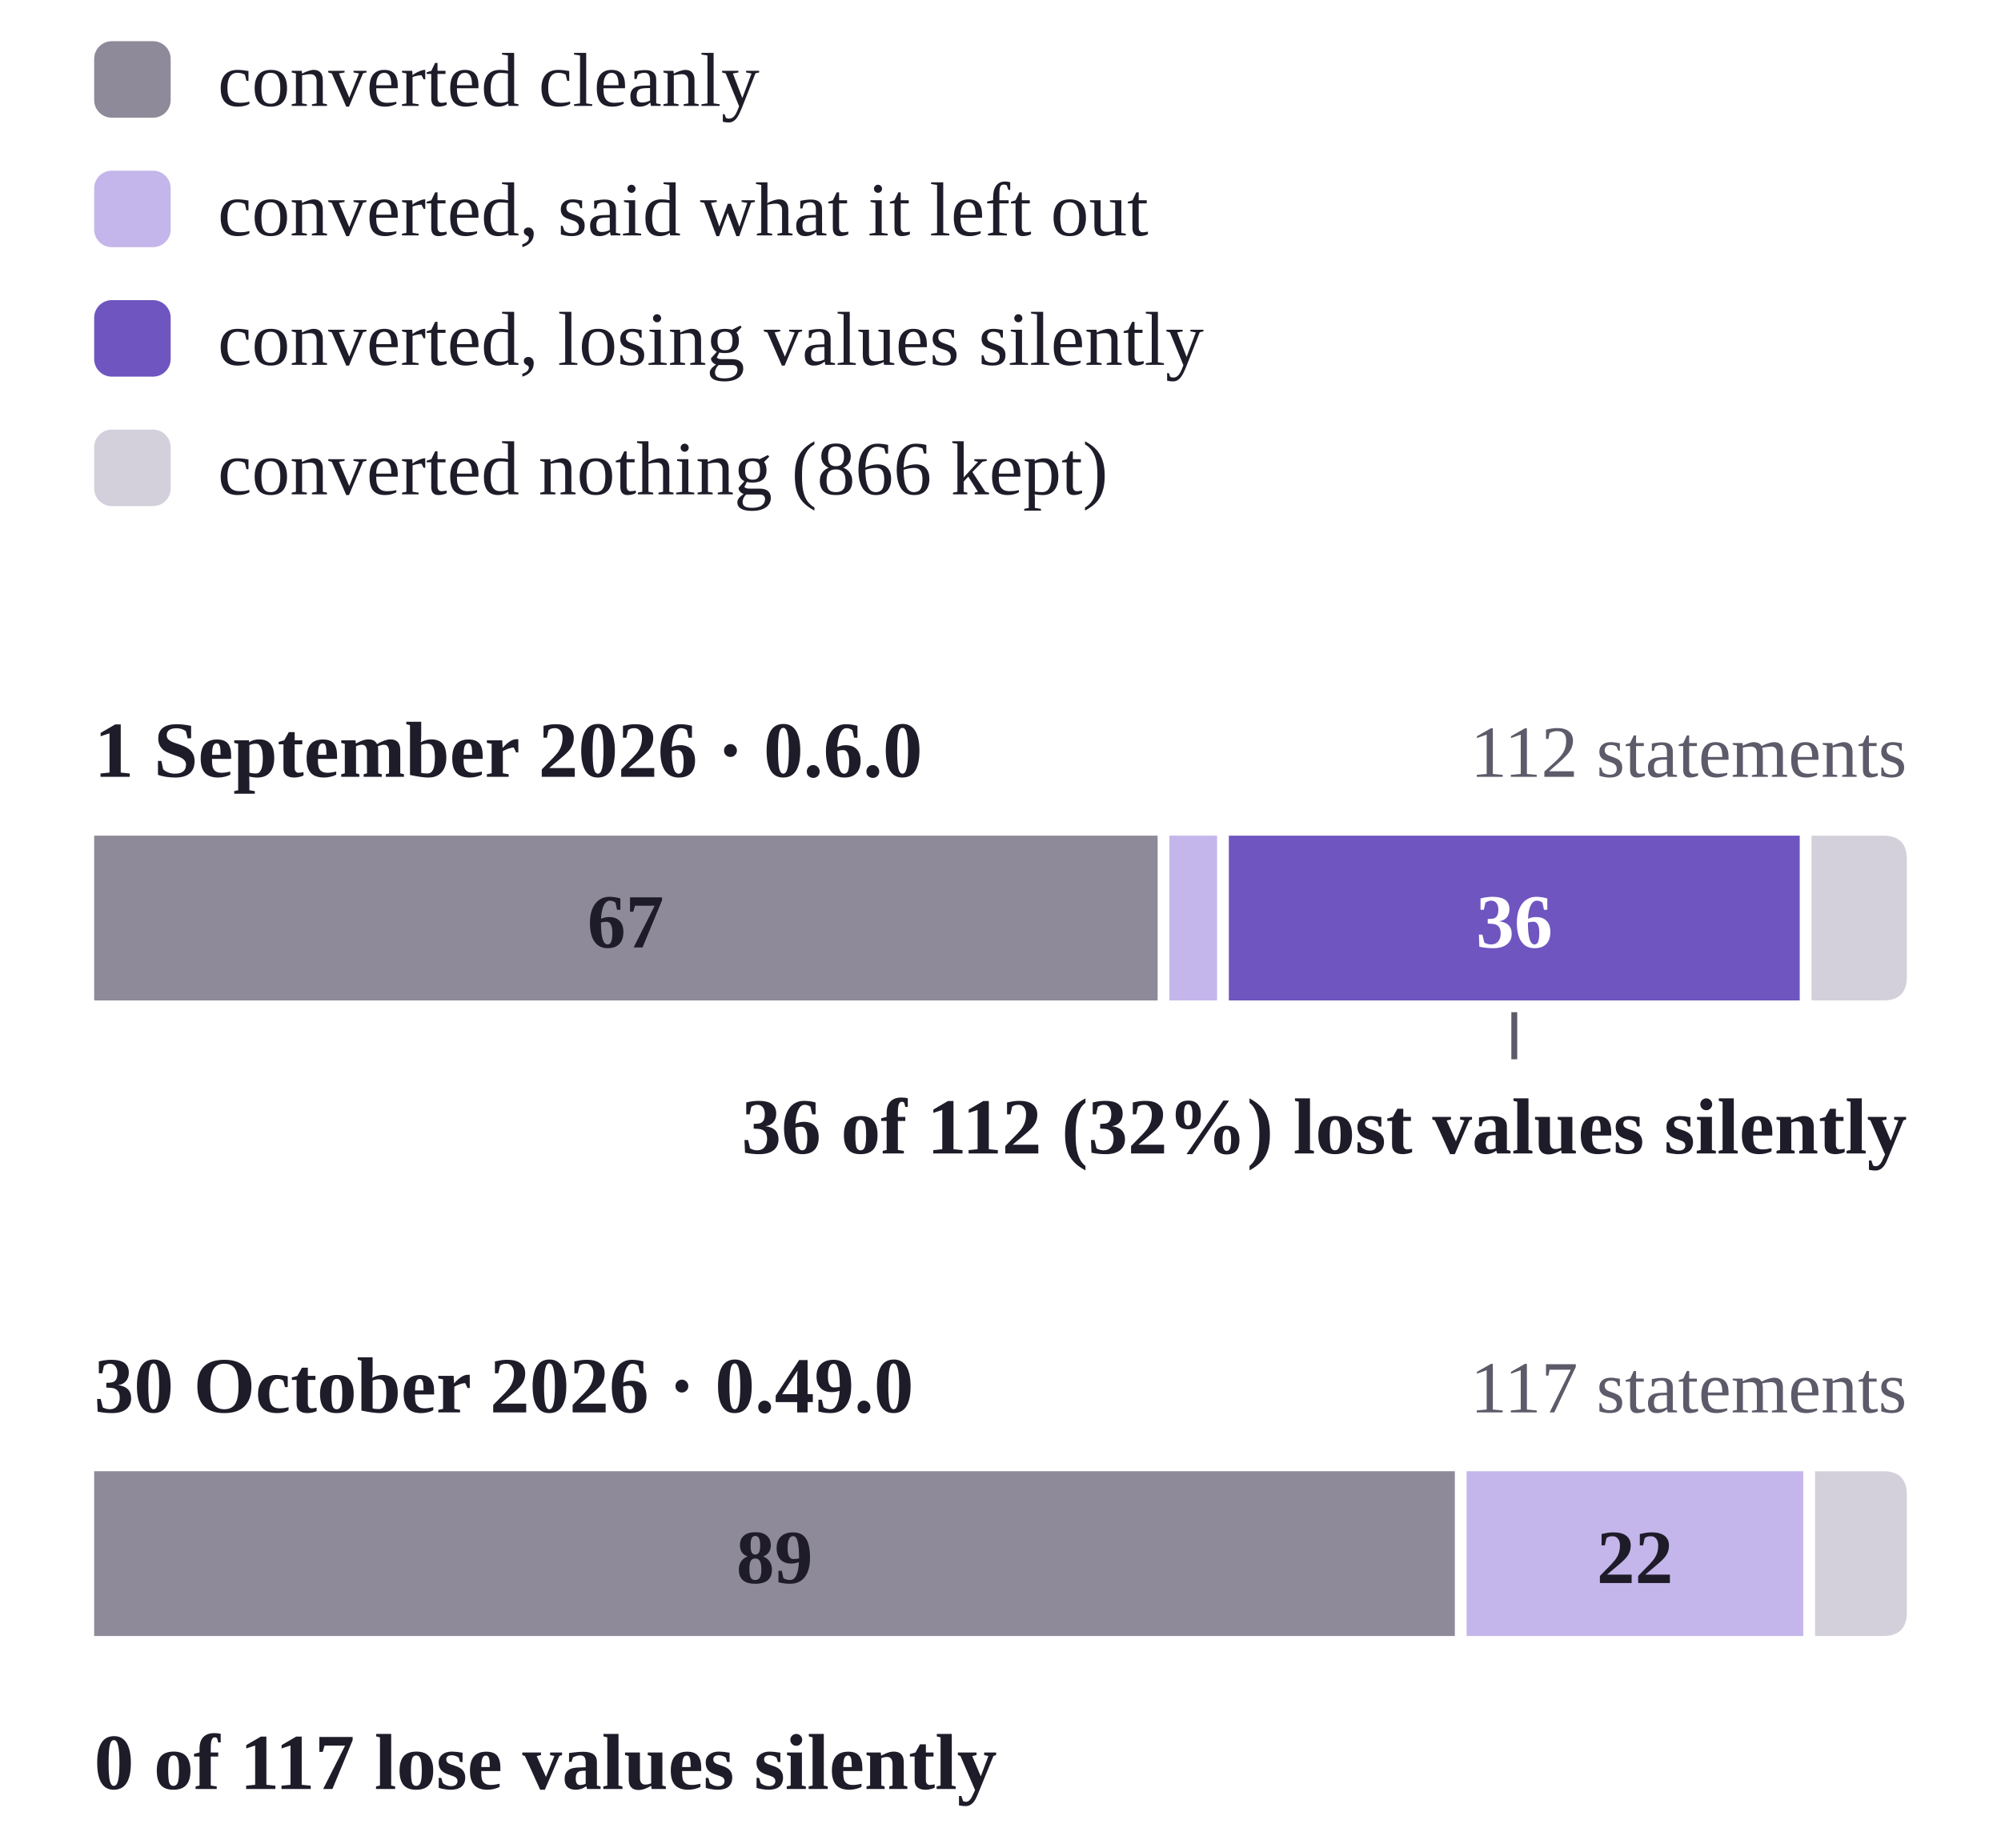
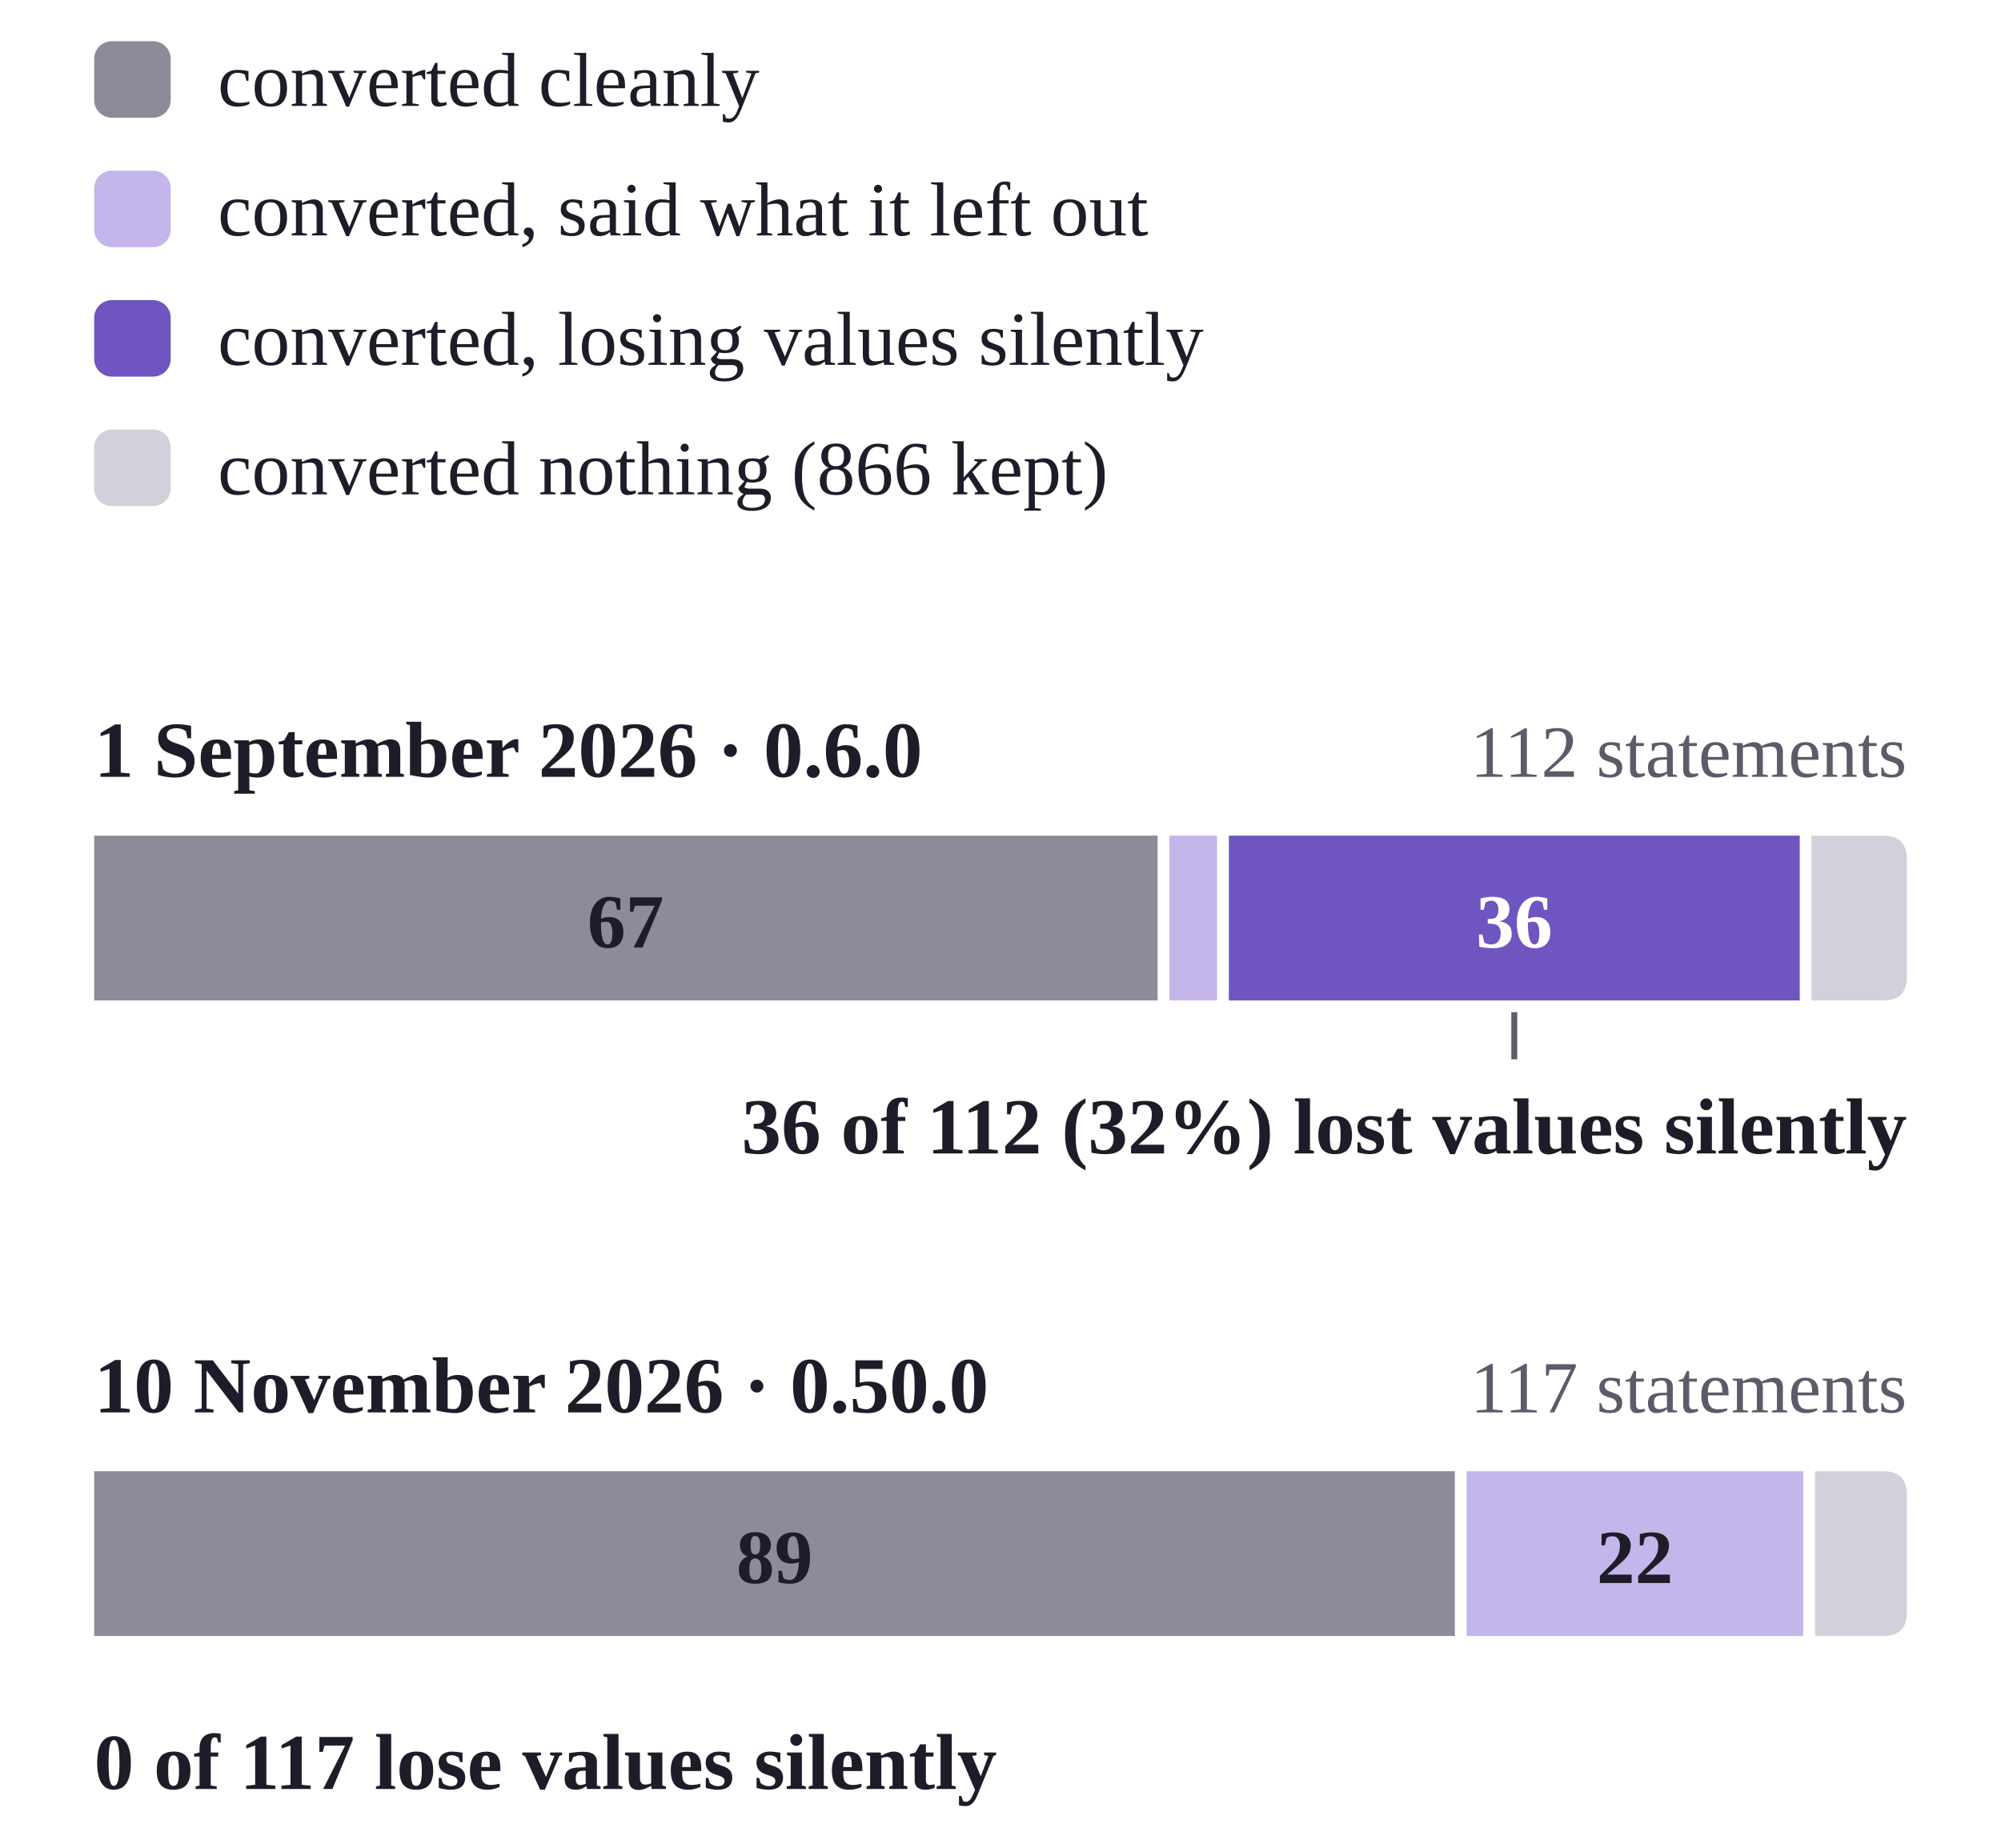
<svg xmlns="http://www.w3.org/2000/svg" class="fig" viewBox="0 0 340 314" role="img" aria-labelledby="fig-silent-loss-t fig-silent-loss-d">
  <style>.fig text{font-family:var(--fig-sans,"Inter",system-ui,sans-serif);fill:var(--fig-ink,#1f1c29)}
.fig .mono{font-family:var(--fig-mono,ui-monospace,"SFMono-Regular",Menlo,Consolas,monospace)}
.fig .muted{fill:var(--fig-muted,#5d5a69)}
.fig .strong{font-weight:600}
.fig .rule{stroke:var(--fig-line,#d9d5e0);stroke-width:1;fill:none}
.fig .leader{stroke:var(--fig-muted,#5d5a69);stroke-width:1;fill:none}
.fig .band{fill:var(--fig-band,#efeaf7)}
.fig .chip{fill:none;stroke:var(--fig-line,#d9d5e0);stroke-width:1}
.fig .sf-a-stroke{stroke:var(--fig-sf-a,#6f55c0);stroke-width:2.5}
.fig .sf-b-stroke{stroke:var(--fig-sf-b,#d9592a);stroke-width:2.5}
.fig .sf-i-stroke{stroke:var(--fig-sf-i,#138a60);stroke-width:2.5}
.fig .sf-j-stroke{stroke:var(--fig-sf-j,#b07a00);stroke-width:2.5}
.fig .dot{fill:var(--fig-dot,#8f7dc8)}
.fig .dot-key{fill:var(--fig-accent,#6f55c0);stroke:var(--fig-surface,#faf8f5);stroke-width:2}
.fig .hit{fill:transparent}
.fig .hit:hover{fill:var(--fig-line,#d9d5e0);fill-opacity:.5}
.fig .seg-clean{fill:var(--fig-grey-1,#8e8a99)}
.fig .seg-warned{fill:var(--fig-accent-soft,#c4b6ea)}
.fig .seg-lost{fill:var(--fig-accent,#6f55c0)}
.fig .seg-none{fill:var(--fig-grey-2,#d3d0db)}
.fig .on-accent{fill:var(--fig-on-accent,#fff)}
.fig .sf-a{fill:var(--fig-sf-a,#6f55c0)}
.fig .sf-b{fill:var(--fig-sf-b,#d9592a)}
.fig .sf-i{fill:var(--fig-sf-i,#138a60)}
.fig .sf-j{fill:var(--fig-sf-j,#b07a00)}
.fig .arrow{stroke:var(--fig-muted,#5d5a69);stroke-width:1.5;fill:none}</style>
  <rect x="16" y="7" width="13" height="13" rx="3" class="seg-clean" />
  <text x="37.0" y="18.0" font-size="13">converted cleanly</text>
  <rect x="16" y="29" width="13" height="13" rx="3" class="seg-warned" />
  <text x="37.0" y="40.0" font-size="13">converted, said what it left out</text>
  <rect x="16" y="51" width="13" height="13" rx="3" class="seg-lost" />
  <text x="37.0" y="62.0" font-size="13">converted, losing values silently</text>
  <rect x="16" y="73" width="13" height="13" rx="3" class="seg-none" />
  <text x="37.0" y="84.0" font-size="13">converted nothing (866 kept)</text>
  <text x="16.0" y="132.0" font-size="13.5" class="strong">1 September 2026 · 0.6.0</text>
  <text x="324.0" y="132.0" font-size="12.5" text-anchor="end" class="muted">112 statements</text>
  <path class="seg-clean" d="M16.0,142.0 H196.7 Q196.7,142.0 196.7,142.0 V170.0 Q196.7,170.0 196.7,170.0 H16.0 Z" />
  <text x="106.3" y="161.0" font-size="13" text-anchor="middle" class="strong">67</text>
  <path class="seg-warned" d="M198.7,142.0 H206.8 Q206.8,142.0 206.8,142.0 V170.0 Q206.8,170.0 206.8,170.0 H198.7 Z" />
  <path class="seg-lost" d="M208.8,142.0 H305.8 Q305.8,142.0 305.8,142.0 V170.0 Q305.8,170.0 305.8,170.0 H208.8 Z" />
  <text x="257.3" y="161.0" font-size="13" text-anchor="middle" class="strong on-accent">36</text>
  <path class="seg-none" d="M307.8,142.0 H320.0 Q324.0,142.0 324.0,146.0 V166.0 Q324.0,170.0 320.0,170.0 H307.8 Z" />
  <line class="leader" x1="257.3" x2="257.3" y1="172" y2="180" />
  <text x="324.0" y="196.0" font-size="13.5" text-anchor="end" class="strong">36 of 112 (32%) lost values silently</text>
-   <text x="16.0" y="240.0" font-size="13.5" class="strong">30 October 2026 · 0.49.0</text>
+   <text x="16.0" y="240.0" font-size="13.5" class="strong">10 November 2026 · 0.50.0</text>
  <text x="324.0" y="240.0" font-size="12.5" text-anchor="end" class="muted">117 statements</text>
  <path class="seg-clean" d="M16.0,250.0 H247.2 Q247.2,250.0 247.2,250.0 V278.0 Q247.2,278.0 247.2,278.0 H16.0 Z" />
  <text x="131.6" y="269.0" font-size="13" text-anchor="middle" class="strong">89</text>
  <path class="seg-warned" d="M249.2,250.0 H306.4 Q306.4,250.0 306.4,250.0 V278.0 Q306.4,278.0 306.4,278.0 H249.2 Z" />
  <text x="277.8" y="269.0" font-size="13" text-anchor="middle" class="strong">22</text>
  <path class="seg-none" d="M308.4,250.0 H320.0 Q324.0,250.0 324.0,254.0 V274.0 Q324.0,278.0 320.0,278.0 H308.4 Z" />
  <text x="16.0" y="304.0" font-size="13.5" class="strong">0 of 117 lose values silently</text>
</svg>
